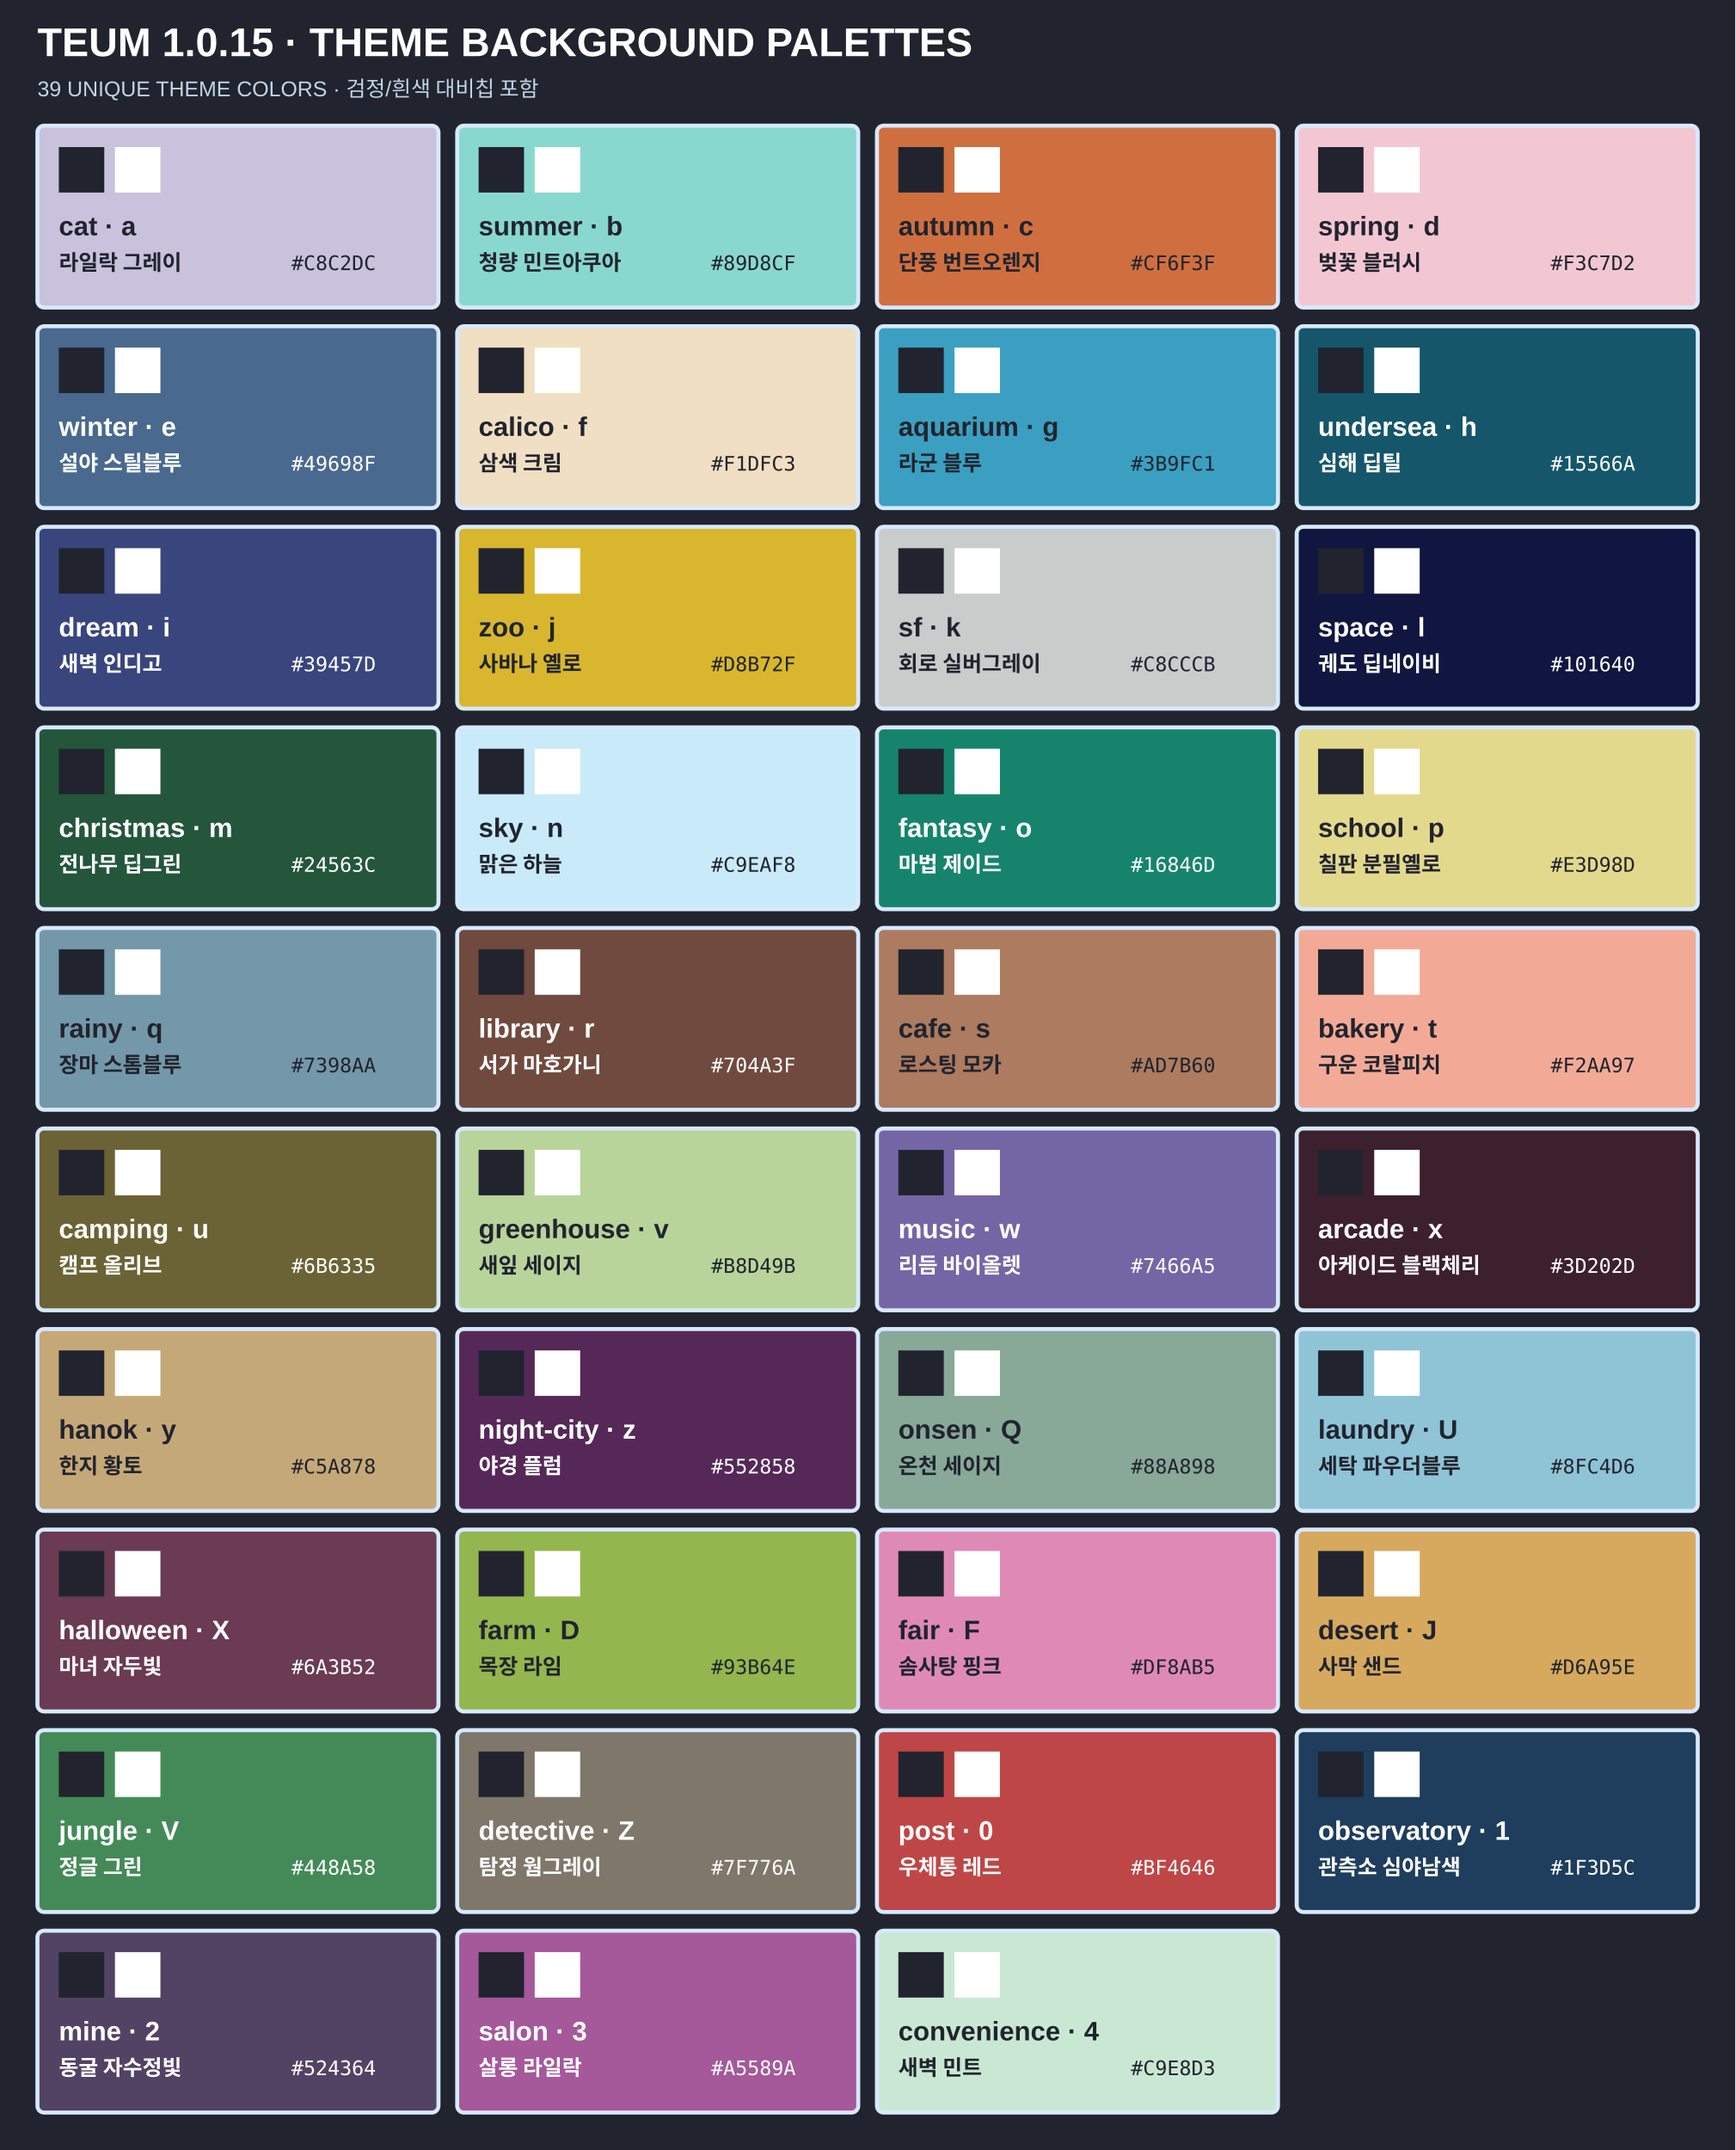
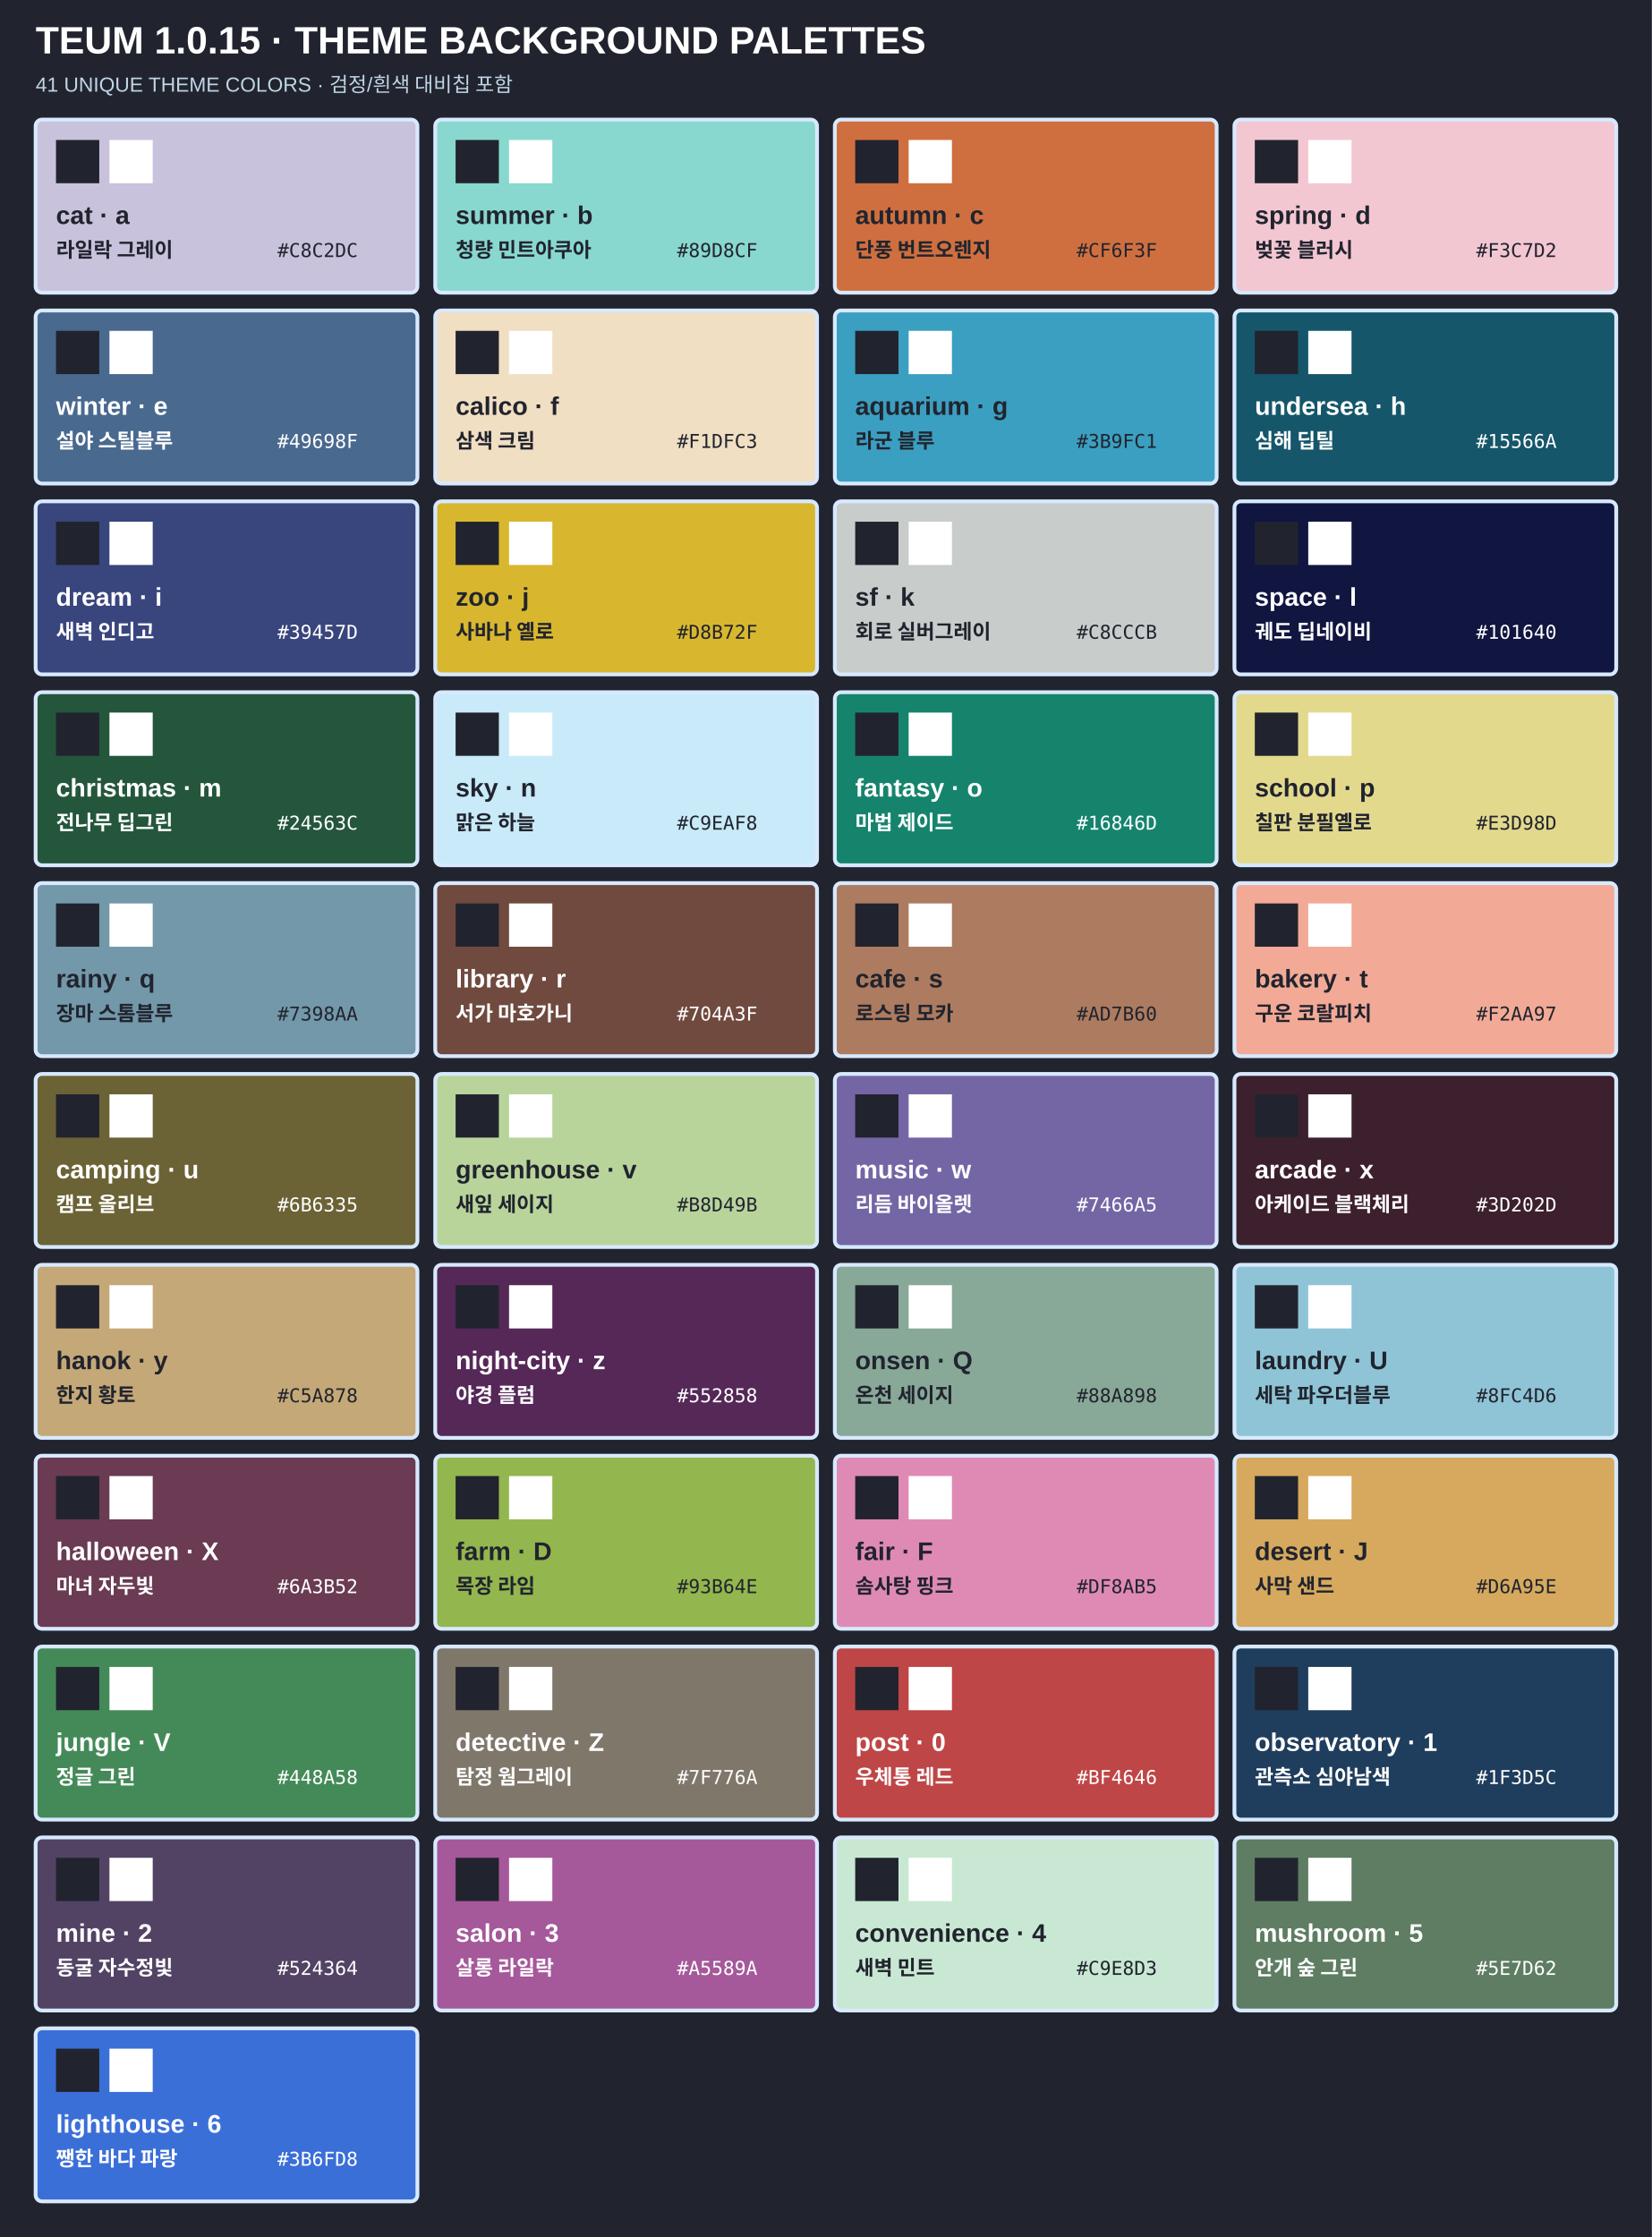
- <svg xmlns="http://www.w3.org/2000/svg" width="1298" height="1608" viewBox="0 0 1298 1608">
+ <svg xmlns="http://www.w3.org/2000/svg" width="1298" height="1758" viewBox="0 0 1298 1758">
  <rect width="100%" height="100%" fill="#21242e" />
  <text x="28" y="42" font-family="Arial, sans-serif" font-size="30" font-weight="900" fill="#ffffff">TEUM 1.0.15 · THEME BACKGROUND PALETTES</text>
-   <text x="28" y="72" font-family="Arial, sans-serif" font-size="16" fill="#c0d5e6">39 UNIQUE THEME COLORS · 검정/흰색 대비칩 포함</text>
+   <text x="28" y="72" font-family="Arial, sans-serif" font-size="16" fill="#c0d5e6">41 UNIQUE THEME COLORS · 검정/흰색 대비칩 포함</text>
  <g>
    <rect x="28" y="94" width="300" height="136" rx="5" fill="#c8c2dc" stroke="#d7e9ff" stroke-width="3" />
    <rect x="44" y="110" width="34" height="34" fill="#21242e" />
    <rect x="86" y="110" width="34" height="34" fill="#ffffff" />
    <text x="44" y="176" font-family="Arial, sans-serif" font-size="20" font-weight="900" fill="#21242e">cat · a</text>
    <text x="44" y="202" font-family="Arial, sans-serif" font-size="16" font-weight="700" fill="#21242e">라일락 그레이</text>
    <text x="218" y="202" font-family="monospace" font-size="15" fill="#21242e">#C8C2DC</text>
  </g>
  <g>
    <rect x="342" y="94" width="300" height="136" rx="5" fill="#89d8cf" stroke="#d7e9ff" stroke-width="3" />
    <rect x="358" y="110" width="34" height="34" fill="#21242e" />
    <rect x="400" y="110" width="34" height="34" fill="#ffffff" />
    <text x="358" y="176" font-family="Arial, sans-serif" font-size="20" font-weight="900" fill="#21242e">summer · b</text>
    <text x="358" y="202" font-family="Arial, sans-serif" font-size="16" font-weight="700" fill="#21242e">청량 민트아쿠아</text>
    <text x="532" y="202" font-family="monospace" font-size="15" fill="#21242e">#89D8CF</text>
  </g>
  <g>
    <rect x="656" y="94" width="300" height="136" rx="5" fill="#cf6f3f" stroke="#d7e9ff" stroke-width="3" />
    <rect x="672" y="110" width="34" height="34" fill="#21242e" />
    <rect x="714" y="110" width="34" height="34" fill="#ffffff" />
    <text x="672" y="176" font-family="Arial, sans-serif" font-size="20" font-weight="900" fill="#21242e">autumn · c</text>
    <text x="672" y="202" font-family="Arial, sans-serif" font-size="16" font-weight="700" fill="#21242e">단풍 번트오렌지</text>
    <text x="846" y="202" font-family="monospace" font-size="15" fill="#21242e">#CF6F3F</text>
  </g>
  <g>
    <rect x="970" y="94" width="300" height="136" rx="5" fill="#f3c7d2" stroke="#d7e9ff" stroke-width="3" />
    <rect x="986" y="110" width="34" height="34" fill="#21242e" />
    <rect x="1028" y="110" width="34" height="34" fill="#ffffff" />
    <text x="986" y="176" font-family="Arial, sans-serif" font-size="20" font-weight="900" fill="#21242e">spring · d</text>
    <text x="986" y="202" font-family="Arial, sans-serif" font-size="16" font-weight="700" fill="#21242e">벚꽃 블러시</text>
    <text x="1160" y="202" font-family="monospace" font-size="15" fill="#21242e">#F3C7D2</text>
  </g>
  <g>
    <rect x="28" y="244" width="300" height="136" rx="5" fill="#49698f" stroke="#d7e9ff" stroke-width="3" />
    <rect x="44" y="260" width="34" height="34" fill="#21242e" />
    <rect x="86" y="260" width="34" height="34" fill="#ffffff" />
    <text x="44" y="326" font-family="Arial, sans-serif" font-size="20" font-weight="900" fill="#ffffff">winter · e</text>
    <text x="44" y="352" font-family="Arial, sans-serif" font-size="16" font-weight="700" fill="#ffffff">설야 스틸블루</text>
    <text x="218" y="352" font-family="monospace" font-size="15" fill="#ffffff">#49698F</text>
  </g>
  <g>
    <rect x="342" y="244" width="300" height="136" rx="5" fill="#f1dfc3" stroke="#d7e9ff" stroke-width="3" />
    <rect x="358" y="260" width="34" height="34" fill="#21242e" />
    <rect x="400" y="260" width="34" height="34" fill="#ffffff" />
    <text x="358" y="326" font-family="Arial, sans-serif" font-size="20" font-weight="900" fill="#21242e">calico · f</text>
    <text x="358" y="352" font-family="Arial, sans-serif" font-size="16" font-weight="700" fill="#21242e">삼색 크림</text>
    <text x="532" y="352" font-family="monospace" font-size="15" fill="#21242e">#F1DFC3</text>
  </g>
  <g>
    <rect x="656" y="244" width="300" height="136" rx="5" fill="#3b9fc1" stroke="#d7e9ff" stroke-width="3" />
    <rect x="672" y="260" width="34" height="34" fill="#21242e" />
    <rect x="714" y="260" width="34" height="34" fill="#ffffff" />
    <text x="672" y="326" font-family="Arial, sans-serif" font-size="20" font-weight="900" fill="#21242e">aquarium · g</text>
    <text x="672" y="352" font-family="Arial, sans-serif" font-size="16" font-weight="700" fill="#21242e">라군 블루</text>
    <text x="846" y="352" font-family="monospace" font-size="15" fill="#21242e">#3B9FC1</text>
  </g>
  <g>
    <rect x="970" y="244" width="300" height="136" rx="5" fill="#15566a" stroke="#d7e9ff" stroke-width="3" />
    <rect x="986" y="260" width="34" height="34" fill="#21242e" />
    <rect x="1028" y="260" width="34" height="34" fill="#ffffff" />
    <text x="986" y="326" font-family="Arial, sans-serif" font-size="20" font-weight="900" fill="#ffffff">undersea · h</text>
    <text x="986" y="352" font-family="Arial, sans-serif" font-size="16" font-weight="700" fill="#ffffff">심해 딥틸</text>
    <text x="1160" y="352" font-family="monospace" font-size="15" fill="#ffffff">#15566A</text>
  </g>
  <g>
    <rect x="28" y="394" width="300" height="136" rx="5" fill="#39457d" stroke="#d7e9ff" stroke-width="3" />
    <rect x="44" y="410" width="34" height="34" fill="#21242e" />
    <rect x="86" y="410" width="34" height="34" fill="#ffffff" />
    <text x="44" y="476" font-family="Arial, sans-serif" font-size="20" font-weight="900" fill="#ffffff">dream · i</text>
    <text x="44" y="502" font-family="Arial, sans-serif" font-size="16" font-weight="700" fill="#ffffff">새벽 인디고</text>
    <text x="218" y="502" font-family="monospace" font-size="15" fill="#ffffff">#39457D</text>
  </g>
  <g>
    <rect x="342" y="394" width="300" height="136" rx="5" fill="#d8b72f" stroke="#d7e9ff" stroke-width="3" />
    <rect x="358" y="410" width="34" height="34" fill="#21242e" />
    <rect x="400" y="410" width="34" height="34" fill="#ffffff" />
    <text x="358" y="476" font-family="Arial, sans-serif" font-size="20" font-weight="900" fill="#21242e">zoo · j</text>
    <text x="358" y="502" font-family="Arial, sans-serif" font-size="16" font-weight="700" fill="#21242e">사바나 옐로</text>
    <text x="532" y="502" font-family="monospace" font-size="15" fill="#21242e">#D8B72F</text>
  </g>
  <g>
    <rect x="656" y="394" width="300" height="136" rx="5" fill="#c8cccb" stroke="#d7e9ff" stroke-width="3" />
    <rect x="672" y="410" width="34" height="34" fill="#21242e" />
    <rect x="714" y="410" width="34" height="34" fill="#ffffff" />
    <text x="672" y="476" font-family="Arial, sans-serif" font-size="20" font-weight="900" fill="#21242e">sf · k</text>
    <text x="672" y="502" font-family="Arial, sans-serif" font-size="16" font-weight="700" fill="#21242e">회로 실버그레이</text>
    <text x="846" y="502" font-family="monospace" font-size="15" fill="#21242e">#C8CCCB</text>
  </g>
  <g>
    <rect x="970" y="394" width="300" height="136" rx="5" fill="#101640" stroke="#d7e9ff" stroke-width="3" />
    <rect x="986" y="410" width="34" height="34" fill="#21242e" />
    <rect x="1028" y="410" width="34" height="34" fill="#ffffff" />
    <text x="986" y="476" font-family="Arial, sans-serif" font-size="20" font-weight="900" fill="#ffffff">space · l</text>
    <text x="986" y="502" font-family="Arial, sans-serif" font-size="16" font-weight="700" fill="#ffffff">궤도 딥네이비</text>
    <text x="1160" y="502" font-family="monospace" font-size="15" fill="#ffffff">#101640</text>
  </g>
  <g>
    <rect x="28" y="544" width="300" height="136" rx="5" fill="#24563c" stroke="#d7e9ff" stroke-width="3" />
    <rect x="44" y="560" width="34" height="34" fill="#21242e" />
    <rect x="86" y="560" width="34" height="34" fill="#ffffff" />
    <text x="44" y="626" font-family="Arial, sans-serif" font-size="20" font-weight="900" fill="#ffffff">christmas · m</text>
    <text x="44" y="652" font-family="Arial, sans-serif" font-size="16" font-weight="700" fill="#ffffff">전나무 딥그린</text>
    <text x="218" y="652" font-family="monospace" font-size="15" fill="#ffffff">#24563C</text>
  </g>
  <g>
    <rect x="342" y="544" width="300" height="136" rx="5" fill="#c9eaf8" stroke="#d7e9ff" stroke-width="3" />
    <rect x="358" y="560" width="34" height="34" fill="#21242e" />
    <rect x="400" y="560" width="34" height="34" fill="#ffffff" />
    <text x="358" y="626" font-family="Arial, sans-serif" font-size="20" font-weight="900" fill="#21242e">sky · n</text>
    <text x="358" y="652" font-family="Arial, sans-serif" font-size="16" font-weight="700" fill="#21242e">맑은 하늘</text>
    <text x="532" y="652" font-family="monospace" font-size="15" fill="#21242e">#C9EAF8</text>
  </g>
  <g>
    <rect x="656" y="544" width="300" height="136" rx="5" fill="#16846d" stroke="#d7e9ff" stroke-width="3" />
    <rect x="672" y="560" width="34" height="34" fill="#21242e" />
    <rect x="714" y="560" width="34" height="34" fill="#ffffff" />
    <text x="672" y="626" font-family="Arial, sans-serif" font-size="20" font-weight="900" fill="#ffffff">fantasy · o</text>
    <text x="672" y="652" font-family="Arial, sans-serif" font-size="16" font-weight="700" fill="#ffffff">마법 제이드</text>
    <text x="846" y="652" font-family="monospace" font-size="15" fill="#ffffff">#16846D</text>
  </g>
  <g>
    <rect x="970" y="544" width="300" height="136" rx="5" fill="#e3d98d" stroke="#d7e9ff" stroke-width="3" />
    <rect x="986" y="560" width="34" height="34" fill="#21242e" />
    <rect x="1028" y="560" width="34" height="34" fill="#ffffff" />
    <text x="986" y="626" font-family="Arial, sans-serif" font-size="20" font-weight="900" fill="#21242e">school · p</text>
    <text x="986" y="652" font-family="Arial, sans-serif" font-size="16" font-weight="700" fill="#21242e">칠판 분필옐로</text>
    <text x="1160" y="652" font-family="monospace" font-size="15" fill="#21242e">#E3D98D</text>
  </g>
  <g>
    <rect x="28" y="694" width="300" height="136" rx="5" fill="#7398aa" stroke="#d7e9ff" stroke-width="3" />
    <rect x="44" y="710" width="34" height="34" fill="#21242e" />
    <rect x="86" y="710" width="34" height="34" fill="#ffffff" />
    <text x="44" y="776" font-family="Arial, sans-serif" font-size="20" font-weight="900" fill="#21242e">rainy · q</text>
    <text x="44" y="802" font-family="Arial, sans-serif" font-size="16" font-weight="700" fill="#21242e">장마 스톰블루</text>
    <text x="218" y="802" font-family="monospace" font-size="15" fill="#21242e">#7398AA</text>
  </g>
  <g>
    <rect x="342" y="694" width="300" height="136" rx="5" fill="#704a3f" stroke="#d7e9ff" stroke-width="3" />
    <rect x="358" y="710" width="34" height="34" fill="#21242e" />
    <rect x="400" y="710" width="34" height="34" fill="#ffffff" />
    <text x="358" y="776" font-family="Arial, sans-serif" font-size="20" font-weight="900" fill="#ffffff">library · r</text>
    <text x="358" y="802" font-family="Arial, sans-serif" font-size="16" font-weight="700" fill="#ffffff">서가 마호가니</text>
    <text x="532" y="802" font-family="monospace" font-size="15" fill="#ffffff">#704A3F</text>
  </g>
  <g>
    <rect x="656" y="694" width="300" height="136" rx="5" fill="#ad7b60" stroke="#d7e9ff" stroke-width="3" />
    <rect x="672" y="710" width="34" height="34" fill="#21242e" />
    <rect x="714" y="710" width="34" height="34" fill="#ffffff" />
    <text x="672" y="776" font-family="Arial, sans-serif" font-size="20" font-weight="900" fill="#21242e">cafe · s</text>
    <text x="672" y="802" font-family="Arial, sans-serif" font-size="16" font-weight="700" fill="#21242e">로스팅 모카</text>
    <text x="846" y="802" font-family="monospace" font-size="15" fill="#21242e">#AD7B60</text>
  </g>
  <g>
    <rect x="970" y="694" width="300" height="136" rx="5" fill="#f2aa97" stroke="#d7e9ff" stroke-width="3" />
    <rect x="986" y="710" width="34" height="34" fill="#21242e" />
    <rect x="1028" y="710" width="34" height="34" fill="#ffffff" />
    <text x="986" y="776" font-family="Arial, sans-serif" font-size="20" font-weight="900" fill="#21242e">bakery · t</text>
    <text x="986" y="802" font-family="Arial, sans-serif" font-size="16" font-weight="700" fill="#21242e">구운 코랄피치</text>
    <text x="1160" y="802" font-family="monospace" font-size="15" fill="#21242e">#F2AA97</text>
  </g>
  <g>
    <rect x="28" y="844" width="300" height="136" rx="5" fill="#6b6335" stroke="#d7e9ff" stroke-width="3" />
    <rect x="44" y="860" width="34" height="34" fill="#21242e" />
    <rect x="86" y="860" width="34" height="34" fill="#ffffff" />
    <text x="44" y="926" font-family="Arial, sans-serif" font-size="20" font-weight="900" fill="#ffffff">camping · u</text>
    <text x="44" y="952" font-family="Arial, sans-serif" font-size="16" font-weight="700" fill="#ffffff">캠프 올리브</text>
    <text x="218" y="952" font-family="monospace" font-size="15" fill="#ffffff">#6B6335</text>
  </g>
  <g>
    <rect x="342" y="844" width="300" height="136" rx="5" fill="#b8d49b" stroke="#d7e9ff" stroke-width="3" />
    <rect x="358" y="860" width="34" height="34" fill="#21242e" />
    <rect x="400" y="860" width="34" height="34" fill="#ffffff" />
    <text x="358" y="926" font-family="Arial, sans-serif" font-size="20" font-weight="900" fill="#21242e">greenhouse · v</text>
    <text x="358" y="952" font-family="Arial, sans-serif" font-size="16" font-weight="700" fill="#21242e">새잎 세이지</text>
    <text x="532" y="952" font-family="monospace" font-size="15" fill="#21242e">#B8D49B</text>
  </g>
  <g>
    <rect x="656" y="844" width="300" height="136" rx="5" fill="#7466a5" stroke="#d7e9ff" stroke-width="3" />
    <rect x="672" y="860" width="34" height="34" fill="#21242e" />
    <rect x="714" y="860" width="34" height="34" fill="#ffffff" />
    <text x="672" y="926" font-family="Arial, sans-serif" font-size="20" font-weight="900" fill="#ffffff">music · w</text>
    <text x="672" y="952" font-family="Arial, sans-serif" font-size="16" font-weight="700" fill="#ffffff">리듬 바이올렛</text>
    <text x="846" y="952" font-family="monospace" font-size="15" fill="#ffffff">#7466A5</text>
  </g>
  <g>
    <rect x="970" y="844" width="300" height="136" rx="5" fill="#3d202d" stroke="#d7e9ff" stroke-width="3" />
    <rect x="986" y="860" width="34" height="34" fill="#21242e" />
    <rect x="1028" y="860" width="34" height="34" fill="#ffffff" />
    <text x="986" y="926" font-family="Arial, sans-serif" font-size="20" font-weight="900" fill="#ffffff">arcade · x</text>
    <text x="986" y="952" font-family="Arial, sans-serif" font-size="16" font-weight="700" fill="#ffffff">아케이드 블랙체리</text>
    <text x="1160" y="952" font-family="monospace" font-size="15" fill="#ffffff">#3D202D</text>
  </g>
  <g>
    <rect x="28" y="994" width="300" height="136" rx="5" fill="#c5a878" stroke="#d7e9ff" stroke-width="3" />
    <rect x="44" y="1010" width="34" height="34" fill="#21242e" />
    <rect x="86" y="1010" width="34" height="34" fill="#ffffff" />
    <text x="44" y="1076" font-family="Arial, sans-serif" font-size="20" font-weight="900" fill="#21242e">hanok · y</text>
    <text x="44" y="1102" font-family="Arial, sans-serif" font-size="16" font-weight="700" fill="#21242e">한지 황토</text>
    <text x="218" y="1102" font-family="monospace" font-size="15" fill="#21242e">#C5A878</text>
  </g>
  <g>
    <rect x="342" y="994" width="300" height="136" rx="5" fill="#552858" stroke="#d7e9ff" stroke-width="3" />
    <rect x="358" y="1010" width="34" height="34" fill="#21242e" />
    <rect x="400" y="1010" width="34" height="34" fill="#ffffff" />
    <text x="358" y="1076" font-family="Arial, sans-serif" font-size="20" font-weight="900" fill="#ffffff">night-city · z</text>
    <text x="358" y="1102" font-family="Arial, sans-serif" font-size="16" font-weight="700" fill="#ffffff">야경 플럼</text>
    <text x="532" y="1102" font-family="monospace" font-size="15" fill="#ffffff">#552858</text>
  </g>
  <g>
    <rect x="656" y="994" width="300" height="136" rx="5" fill="#88a898" stroke="#d7e9ff" stroke-width="3" />
    <rect x="672" y="1010" width="34" height="34" fill="#21242e" />
    <rect x="714" y="1010" width="34" height="34" fill="#ffffff" />
    <text x="672" y="1076" font-family="Arial, sans-serif" font-size="20" font-weight="900" fill="#21242e">onsen · Q</text>
    <text x="672" y="1102" font-family="Arial, sans-serif" font-size="16" font-weight="700" fill="#21242e">온천 세이지</text>
    <text x="846" y="1102" font-family="monospace" font-size="15" fill="#21242e">#88A898</text>
  </g>
  <g>
    <rect x="970" y="994" width="300" height="136" rx="5" fill="#8fc4d6" stroke="#d7e9ff" stroke-width="3" />
    <rect x="986" y="1010" width="34" height="34" fill="#21242e" />
    <rect x="1028" y="1010" width="34" height="34" fill="#ffffff" />
    <text x="986" y="1076" font-family="Arial, sans-serif" font-size="20" font-weight="900" fill="#21242e">laundry · U</text>
    <text x="986" y="1102" font-family="Arial, sans-serif" font-size="16" font-weight="700" fill="#21242e">세탁 파우더블루</text>
    <text x="1160" y="1102" font-family="monospace" font-size="15" fill="#21242e">#8FC4D6</text>
  </g>
  <g>
    <rect x="28" y="1144" width="300" height="136" rx="5" fill="#6a3b52" stroke="#d7e9ff" stroke-width="3" />
    <rect x="44" y="1160" width="34" height="34" fill="#21242e" />
    <rect x="86" y="1160" width="34" height="34" fill="#ffffff" />
    <text x="44" y="1226" font-family="Arial, sans-serif" font-size="20" font-weight="900" fill="#ffffff">halloween · X</text>
    <text x="44" y="1252" font-family="Arial, sans-serif" font-size="16" font-weight="700" fill="#ffffff">마녀 자두빛</text>
    <text x="218" y="1252" font-family="monospace" font-size="15" fill="#ffffff">#6A3B52</text>
  </g>
  <g>
    <rect x="342" y="1144" width="300" height="136" rx="5" fill="#93b64e" stroke="#d7e9ff" stroke-width="3" />
    <rect x="358" y="1160" width="34" height="34" fill="#21242e" />
    <rect x="400" y="1160" width="34" height="34" fill="#ffffff" />
    <text x="358" y="1226" font-family="Arial, sans-serif" font-size="20" font-weight="900" fill="#21242e">farm · D</text>
    <text x="358" y="1252" font-family="Arial, sans-serif" font-size="16" font-weight="700" fill="#21242e">목장 라임</text>
    <text x="532" y="1252" font-family="monospace" font-size="15" fill="#21242e">#93B64E</text>
  </g>
  <g>
    <rect x="656" y="1144" width="300" height="136" rx="5" fill="#df8ab5" stroke="#d7e9ff" stroke-width="3" />
    <rect x="672" y="1160" width="34" height="34" fill="#21242e" />
    <rect x="714" y="1160" width="34" height="34" fill="#ffffff" />
    <text x="672" y="1226" font-family="Arial, sans-serif" font-size="20" font-weight="900" fill="#21242e">fair · F</text>
    <text x="672" y="1252" font-family="Arial, sans-serif" font-size="16" font-weight="700" fill="#21242e">솜사탕 핑크</text>
    <text x="846" y="1252" font-family="monospace" font-size="15" fill="#21242e">#DF8AB5</text>
  </g>
  <g>
    <rect x="970" y="1144" width="300" height="136" rx="5" fill="#d6a95e" stroke="#d7e9ff" stroke-width="3" />
    <rect x="986" y="1160" width="34" height="34" fill="#21242e" />
    <rect x="1028" y="1160" width="34" height="34" fill="#ffffff" />
    <text x="986" y="1226" font-family="Arial, sans-serif" font-size="20" font-weight="900" fill="#21242e">desert · J</text>
    <text x="986" y="1252" font-family="Arial, sans-serif" font-size="16" font-weight="700" fill="#21242e">사막 샌드</text>
    <text x="1160" y="1252" font-family="monospace" font-size="15" fill="#21242e">#D6A95E</text>
  </g>
  <g>
    <rect x="28" y="1294" width="300" height="136" rx="5" fill="#448a58" stroke="#d7e9ff" stroke-width="3" />
    <rect x="44" y="1310" width="34" height="34" fill="#21242e" />
    <rect x="86" y="1310" width="34" height="34" fill="#ffffff" />
    <text x="44" y="1376" font-family="Arial, sans-serif" font-size="20" font-weight="900" fill="#ffffff">jungle · V</text>
    <text x="44" y="1402" font-family="Arial, sans-serif" font-size="16" font-weight="700" fill="#ffffff">정글 그린</text>
    <text x="218" y="1402" font-family="monospace" font-size="15" fill="#ffffff">#448A58</text>
  </g>
  <g>
    <rect x="342" y="1294" width="300" height="136" rx="5" fill="#7f776a" stroke="#d7e9ff" stroke-width="3" />
    <rect x="358" y="1310" width="34" height="34" fill="#21242e" />
    <rect x="400" y="1310" width="34" height="34" fill="#ffffff" />
    <text x="358" y="1376" font-family="Arial, sans-serif" font-size="20" font-weight="900" fill="#ffffff">detective · Z</text>
    <text x="358" y="1402" font-family="Arial, sans-serif" font-size="16" font-weight="700" fill="#ffffff">탐정 웜그레이</text>
    <text x="532" y="1402" font-family="monospace" font-size="15" fill="#ffffff">#7F776A</text>
  </g>
  <g>
    <rect x="656" y="1294" width="300" height="136" rx="5" fill="#bf4646" stroke="#d7e9ff" stroke-width="3" />
    <rect x="672" y="1310" width="34" height="34" fill="#21242e" />
    <rect x="714" y="1310" width="34" height="34" fill="#ffffff" />
    <text x="672" y="1376" font-family="Arial, sans-serif" font-size="20" font-weight="900" fill="#ffffff">post · 0</text>
    <text x="672" y="1402" font-family="Arial, sans-serif" font-size="16" font-weight="700" fill="#ffffff">우체통 레드</text>
    <text x="846" y="1402" font-family="monospace" font-size="15" fill="#ffffff">#BF4646</text>
  </g>
  <g>
    <rect x="970" y="1294" width="300" height="136" rx="5" fill="#1f3d5c" stroke="#d7e9ff" stroke-width="3" />
    <rect x="986" y="1310" width="34" height="34" fill="#21242e" />
    <rect x="1028" y="1310" width="34" height="34" fill="#ffffff" />
    <text x="986" y="1376" font-family="Arial, sans-serif" font-size="20" font-weight="900" fill="#ffffff">observatory · 1</text>
    <text x="986" y="1402" font-family="Arial, sans-serif" font-size="16" font-weight="700" fill="#ffffff">관측소 심야남색</text>
    <text x="1160" y="1402" font-family="monospace" font-size="15" fill="#ffffff">#1F3D5C</text>
  </g>
  <g>
    <rect x="28" y="1444" width="300" height="136" rx="5" fill="#524364" stroke="#d7e9ff" stroke-width="3" />
    <rect x="44" y="1460" width="34" height="34" fill="#21242e" />
    <rect x="86" y="1460" width="34" height="34" fill="#ffffff" />
    <text x="44" y="1526" font-family="Arial, sans-serif" font-size="20" font-weight="900" fill="#ffffff">mine · 2</text>
    <text x="44" y="1552" font-family="Arial, sans-serif" font-size="16" font-weight="700" fill="#ffffff">동굴 자수정빛</text>
    <text x="218" y="1552" font-family="monospace" font-size="15" fill="#ffffff">#524364</text>
  </g>
  <g>
    <rect x="342" y="1444" width="300" height="136" rx="5" fill="#a5589a" stroke="#d7e9ff" stroke-width="3" />
    <rect x="358" y="1460" width="34" height="34" fill="#21242e" />
    <rect x="400" y="1460" width="34" height="34" fill="#ffffff" />
    <text x="358" y="1526" font-family="Arial, sans-serif" font-size="20" font-weight="900" fill="#ffffff">salon · 3</text>
    <text x="358" y="1552" font-family="Arial, sans-serif" font-size="16" font-weight="700" fill="#ffffff">살롱 라일락</text>
    <text x="532" y="1552" font-family="monospace" font-size="15" fill="#ffffff">#A5589A</text>
  </g>
  <g>
    <rect x="656" y="1444" width="300" height="136" rx="5" fill="#c9e8d3" stroke="#d7e9ff" stroke-width="3" />
    <rect x="672" y="1460" width="34" height="34" fill="#21242e" />
    <rect x="714" y="1460" width="34" height="34" fill="#ffffff" />
    <text x="672" y="1526" font-family="Arial, sans-serif" font-size="20" font-weight="900" fill="#21242e">convenience · 4</text>
    <text x="672" y="1552" font-family="Arial, sans-serif" font-size="16" font-weight="700" fill="#21242e">새벽 민트</text>
    <text x="846" y="1552" font-family="monospace" font-size="15" fill="#21242e">#C9E8D3</text>
  </g>
+   <g>
+     <rect x="970" y="1444" width="300" height="136" rx="5" fill="#5e7d62" stroke="#d7e9ff" stroke-width="3" />
+     <rect x="986" y="1460" width="34" height="34" fill="#21242e" />
+     <rect x="1028" y="1460" width="34" height="34" fill="#ffffff" />
+     <text x="986" y="1526" font-family="Arial, sans-serif" font-size="20" font-weight="900" fill="#ffffff">mushroom · 5</text>
+     <text x="986" y="1552" font-family="Arial, sans-serif" font-size="16" font-weight="700" fill="#ffffff">안개 숲 그린</text>
+     <text x="1160" y="1552" font-family="monospace" font-size="15" fill="#ffffff">#5E7D62</text>
+   </g>
+   <g>
+     <rect x="28" y="1594" width="300" height="136" rx="5" fill="#3b6fd8" stroke="#d7e9ff" stroke-width="3" />
+     <rect x="44" y="1610" width="34" height="34" fill="#21242e" />
+     <rect x="86" y="1610" width="34" height="34" fill="#ffffff" />
+     <text x="44" y="1676" font-family="Arial, sans-serif" font-size="20" font-weight="900" fill="#ffffff">lighthouse · 6</text>
+     <text x="44" y="1702" font-family="Arial, sans-serif" font-size="16" font-weight="700" fill="#ffffff">쨍한 바다 파랑</text>
+     <text x="218" y="1702" font-family="monospace" font-size="15" fill="#ffffff">#3B6FD8</text>
+   </g>
</svg>
